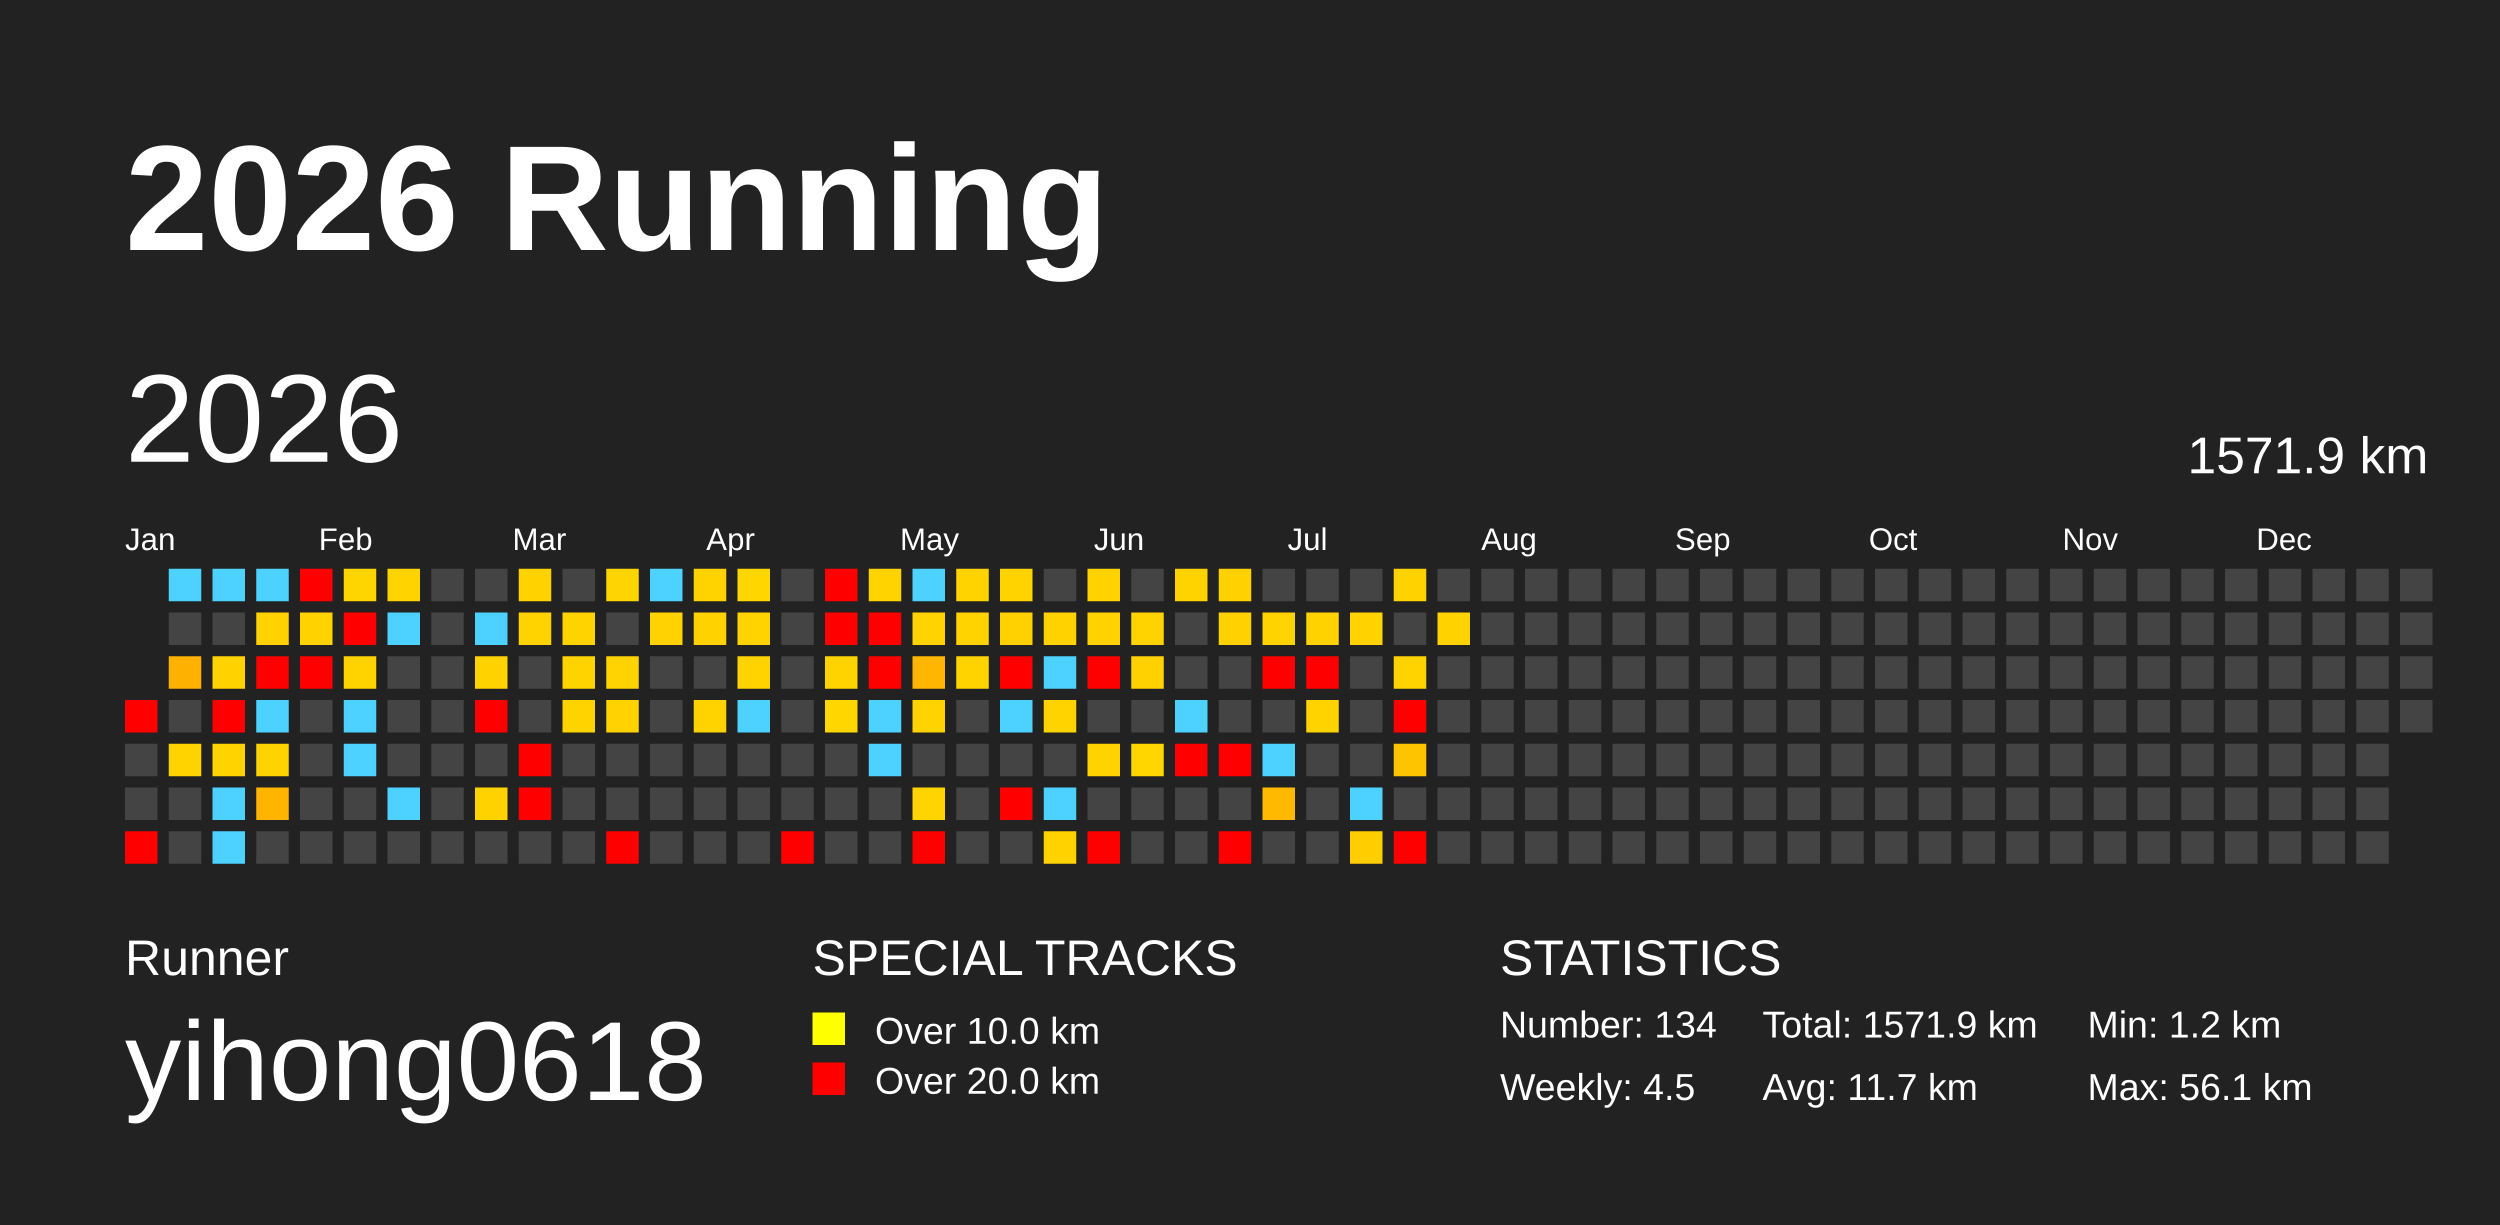
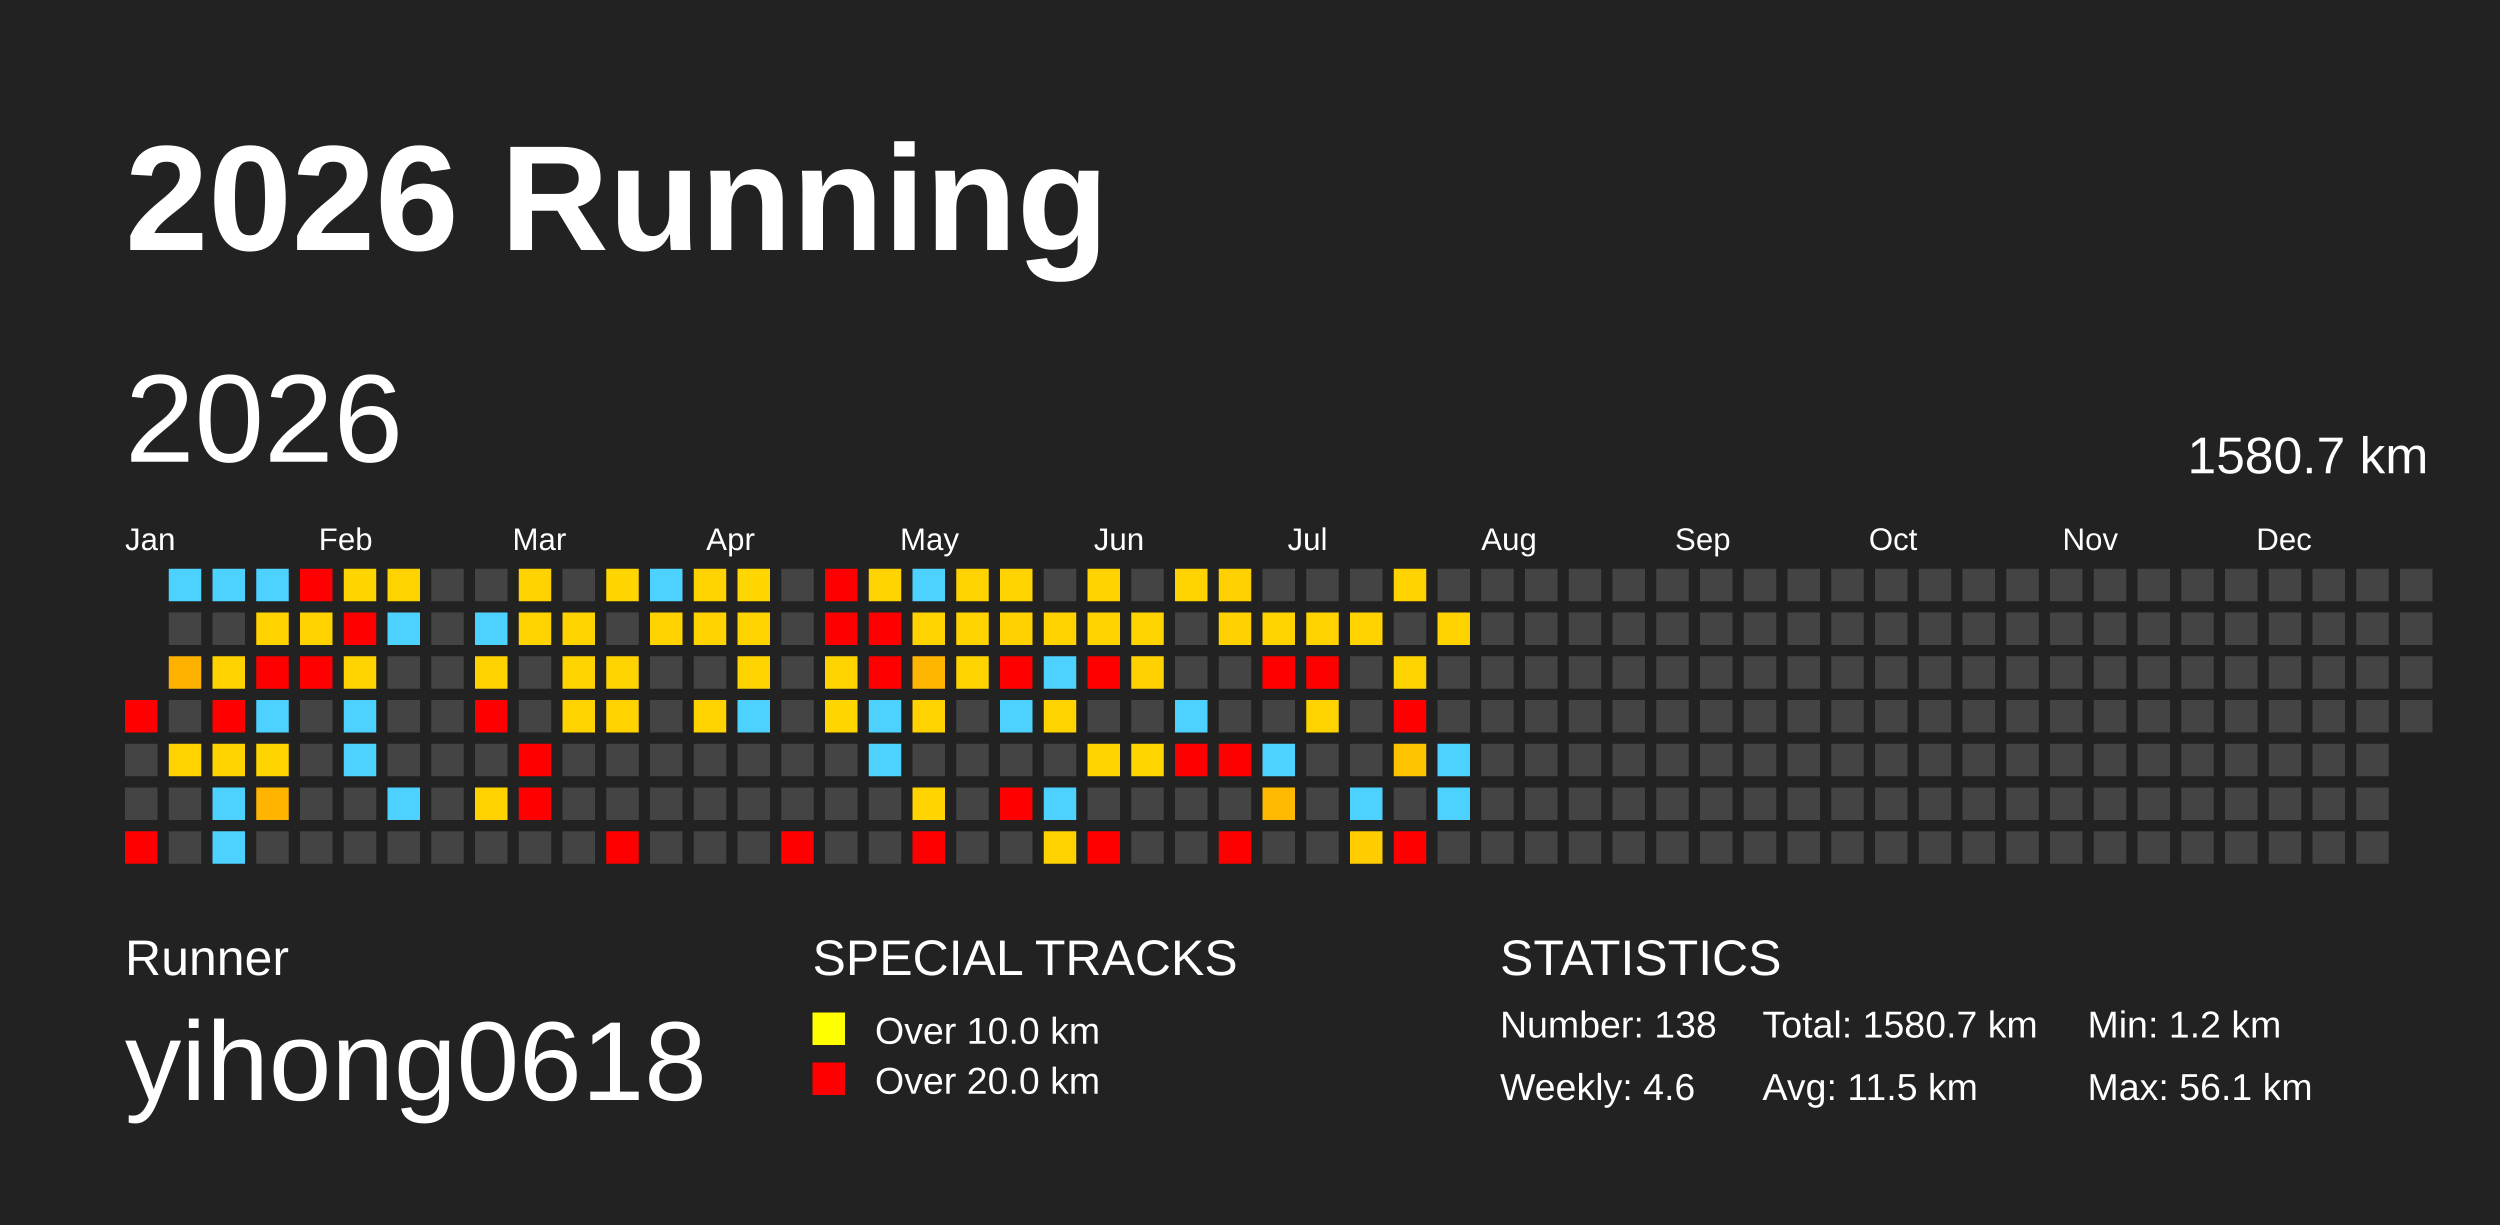
<svg xmlns="http://www.w3.org/2000/svg" baseProfile="full" height="98mm" version="1.1" viewBox="0,0,200,98" width="200mm">
  <defs />
  <rect fill="#222222" height="98" width="200" x="0" y="0" />
  <text fill="#FFFFFF" style="font-size:12px; font-family:Arial; font-weight:bold;" x="10" y="20">2026 Running</text>
  <text fill="#FFFFFF" style="font-size:4px; font-family:Arial" x="10" y="78">Runner</text>
  <text fill="#FFFFFF" style="font-size:9px; font-family:Arial" x="10" y="88">yihong0618</text>
  <text fill="#FFFFFF" style="font-size:4px; font-family:Arial" x="65" y="78">SPECIAL TRACKS</text>
  <rect fill="yellow" height="2.6" width="2.6" x="65" y="81" />
  <text fill="#FFFFFF" style="font-size:3px; font-family:Arial" x="70" y="83.5">Over 10.0 km</text>
  <rect fill="red" height="2.6" width="2.6" x="65" y="85" />
  <text fill="#FFFFFF" style="font-size:3px; font-family:Arial" x="70" y="87.5">Over 20.0 km</text>
  <text fill="#FFFFFF" style="font-size:4px; font-family:Arial" x="120" y="78">STATISTICS</text>
-   <text fill="#FFFFFF" style="font-size:3px; font-family:Arial" x="120" y="83">Number: 134</text>
-   <text fill="#FFFFFF" style="font-size:3px; font-family:Arial" x="120" y="88">Weekly: 4.5</text>
-   <text fill="#FFFFFF" style="font-size:3px; font-family:Arial" x="141" y="83">Total: 1571.9 km</text>
-   <text fill="#FFFFFF" style="font-size:3px; font-family:Arial" x="141" y="88">Avg: 11.7 km</text>
+   <text fill="#FFFFFF" style="font-size:3px; font-family:Arial" x="120" y="83">Number: 138</text>
+   <text fill="#FFFFFF" style="font-size:3px; font-family:Arial" x="120" y="88">Weekly: 4.6</text>
+   <text fill="#FFFFFF" style="font-size:3px; font-family:Arial" x="141" y="83">Total: 1580.7 km</text>
+   <text fill="#FFFFFF" style="font-size:3px; font-family:Arial" x="141" y="88">Avg: 11.5 km</text>
  <text fill="#FFFFFF" style="font-size:3px; font-family:Arial" x="167" y="83">Min: 1.2 km</text>
  <text fill="#FFFFFF" style="font-size:3px; font-family:Arial" x="167" y="88">Max: 56.1 km</text>
  <text dominant-baseline="hanging" fill="#FFFFFF" style="font-size:10.0px; font-family:Arial;" x="10" y="30">2026</text>
-   <text dominant-baseline="hanging" fill="#FFFFFF" style="font-size:4.125px; font-family:Arial;" x="175" y="35">1571.9 km</text>
+   <text dominant-baseline="hanging" fill="#FFFFFF" style="font-size:4.125px; font-family:Arial;" x="175" y="35">1580.7 km</text>
  <text fill="#FFFFFF" style="font-size:2.5px; font-family:Arial" x="10.0" y="44">Jan</text>
  <text fill="#FFFFFF" style="font-size:2.5px; font-family:Arial" x="25.5" y="44">Feb</text>
  <text fill="#FFFFFF" style="font-size:2.5px; font-family:Arial" x="41.0" y="44">Mar</text>
  <text fill="#FFFFFF" style="font-size:2.5px; font-family:Arial" x="56.5" y="44">Apr</text>
  <text fill="#FFFFFF" style="font-size:2.5px; font-family:Arial" x="72.0" y="44">May</text>
  <text fill="#FFFFFF" style="font-size:2.5px; font-family:Arial" x="87.5" y="44">Jun</text>
  <text fill="#FFFFFF" style="font-size:2.5px; font-family:Arial" x="103.0" y="44">Jul</text>
  <text fill="#FFFFFF" style="font-size:2.5px; font-family:Arial" x="118.5" y="44">Aug</text>
  <text fill="#FFFFFF" style="font-size:2.5px; font-family:Arial" x="134.0" y="44">Sep</text>
  <text fill="#FFFFFF" style="font-size:2.5px; font-family:Arial" x="149.5" y="44">Oct</text>
  <text fill="#FFFFFF" style="font-size:2.5px; font-family:Arial" x="165.0" y="44">Nov</text>
  <text fill="#FFFFFF" style="font-size:2.5px; font-family:Arial" x="180.5" y="44">Dec</text>
  <rect fill="red" height="2.6" width="2.6" x="10.0" y="56.0" />
  <rect fill="#444444" height="2.6" width="2.6" x="10.0" y="59.5" />
  <rect fill="#444444" height="2.6" width="2.6" x="10.0" y="63.0" />
  <rect fill="red" height="2.6" width="2.6" x="10.0" y="66.5" />
  <rect fill="#4dd2ff" height="2.6" width="2.6" x="13.5" y="45.5" />
  <rect fill="#444444" height="2.6" width="2.6" x="13.5" y="49.0" />
  <rect fill="#ffb100" height="2.6" width="2.6" x="13.5" y="52.5" />
  <rect fill="#444444" height="2.6" width="2.6" x="13.5" y="56.0" />
  <rect fill="#ffd300" height="2.6" width="2.6" x="13.5" y="59.5" />
  <rect fill="#444444" height="2.6" width="2.6" x="13.5" y="63.0" />
  <rect fill="#444444" height="2.6" width="2.6" x="13.5" y="66.5" />
  <rect fill="#4dd2ff" height="2.6" width="2.6" x="17.0" y="45.5" />
  <rect fill="#444444" height="2.6" width="2.6" x="17.0" y="49.0" />
  <rect fill="#ffd200" height="2.6" width="2.6" x="17.0" y="52.5" />
  <rect fill="red" height="2.6" width="2.6" x="17.0" y="56.0" />
  <rect fill="#ffd300" height="2.6" width="2.6" x="17.0" y="59.5" />
  <rect fill="#4dd2ff" height="2.6" width="2.6" x="17.0" y="63.0" />
  <rect fill="#4dd2ff" height="2.6" width="2.6" x="17.0" y="66.5" />
  <rect fill="#4dd2ff" height="2.6" width="2.6" x="20.5" y="45.5" />
  <rect fill="#ffd200" height="2.6" width="2.6" x="20.5" y="49.0" />
  <rect fill="red" height="2.6" width="2.6" x="20.5" y="52.5" />
  <rect fill="#4dd2ff" height="2.6" width="2.6" x="20.5" y="56.0" />
  <rect fill="#ffd300" height="2.6" width="2.6" x="20.5" y="59.5" />
  <rect fill="#ffb400" height="2.6" width="2.6" x="20.5" y="63.0" />
  <rect fill="#444444" height="2.6" width="2.6" x="20.5" y="66.5" />
  <rect fill="red" height="2.6" width="2.6" x="24.0" y="45.5" />
  <rect fill="#ffd200" height="2.6" width="2.6" x="24.0" y="49.0" />
  <rect fill="red" height="2.6" width="2.6" x="24.0" y="52.5" />
  <rect fill="#444444" height="2.6" width="2.6" x="24.0" y="56.0" />
  <rect fill="#444444" height="2.6" width="2.6" x="24.0" y="59.5" />
  <rect fill="#444444" height="2.6" width="2.6" x="24.0" y="63.0" />
  <rect fill="#444444" height="2.6" width="2.6" x="24.0" y="66.5" />
  <rect fill="#ffd500" height="2.6" width="2.6" x="27.5" y="45.5" />
  <rect fill="red" height="2.6" width="2.6" x="27.5" y="49.0" />
  <rect fill="#ffd300" height="2.6" width="2.6" x="27.5" y="52.5" />
  <rect fill="#4dd2ff" height="2.6" width="2.6" x="27.5" y="56.0" />
  <rect fill="#4dd2ff" height="2.6" width="2.6" x="27.5" y="59.5" />
  <rect fill="#444444" height="2.6" width="2.6" x="27.5" y="63.0" />
  <rect fill="#444444" height="2.6" width="2.6" x="27.5" y="66.5" />
  <rect fill="#ffd300" height="2.6" width="2.6" x="31.0" y="45.5" />
  <rect fill="#4dd2ff" height="2.6" width="2.6" x="31.0" y="49.0" />
  <rect fill="#444444" height="2.6" width="2.6" x="31.0" y="52.5" />
  <rect fill="#444444" height="2.6" width="2.6" x="31.0" y="56.0" />
  <rect fill="#444444" height="2.6" width="2.6" x="31.0" y="59.5" />
  <rect fill="#4dd2ff" height="2.6" width="2.6" x="31.0" y="63.0" />
  <rect fill="#444444" height="2.6" width="2.6" x="31.0" y="66.5" />
  <rect fill="#444444" height="2.6" width="2.6" x="34.5" y="45.5" />
  <rect fill="#444444" height="2.6" width="2.6" x="34.5" y="49.0" />
  <rect fill="#444444" height="2.6" width="2.6" x="34.5" y="52.5" />
  <rect fill="#444444" height="2.6" width="2.6" x="34.5" y="56.0" />
  <rect fill="#444444" height="2.6" width="2.6" x="34.5" y="59.5" />
  <rect fill="#444444" height="2.6" width="2.6" x="34.5" y="63.0" />
  <rect fill="#444444" height="2.6" width="2.6" x="34.5" y="66.5" />
  <rect fill="#444444" height="2.6" width="2.6" x="38.0" y="45.5" />
  <rect fill="#4dd2ff" height="2.6" width="2.6" x="38.0" y="49.0" />
  <rect fill="#ffd200" height="2.6" width="2.6" x="38.0" y="52.5" />
  <rect fill="red" height="2.6" width="2.6" x="38.0" y="56.0" />
  <rect fill="#444444" height="2.6" width="2.6" x="38.0" y="59.5" />
  <rect fill="#ffd200" height="2.6" width="2.6" x="38.0" y="63.0" />
  <rect fill="#444444" height="2.6" width="2.6" x="38.0" y="66.5" />
  <rect fill="#ffd200" height="2.6" width="2.6" x="41.5" y="45.5" />
  <rect fill="#ffd300" height="2.6" width="2.6" x="41.5" y="49.0" />
  <rect fill="#444444" height="2.6" width="2.6" x="41.5" y="52.5" />
  <rect fill="#444444" height="2.6" width="2.6" x="41.5" y="56.0" />
  <rect fill="red" height="2.6" width="2.6" x="41.5" y="59.5" />
  <rect fill="red" height="2.6" width="2.6" x="41.5" y="63.0" />
  <rect fill="#444444" height="2.6" width="2.6" x="41.5" y="66.5" />
  <rect fill="#444444" height="2.6" width="2.6" x="45.0" y="45.5" />
  <rect fill="#ffd300" height="2.6" width="2.6" x="45.0" y="49.0" />
  <rect fill="#ffd300" height="2.6" width="2.6" x="45.0" y="52.5" />
  <rect fill="#ffd300" height="2.6" width="2.6" x="45.0" y="56.0" />
  <rect fill="#444444" height="2.6" width="2.6" x="45.0" y="59.5" />
  <rect fill="#444444" height="2.6" width="2.6" x="45.0" y="63.0" />
  <rect fill="#444444" height="2.6" width="2.6" x="45.0" y="66.5" />
  <rect fill="#ffd500" height="2.6" width="2.6" x="48.5" y="45.5" />
  <rect fill="#444444" height="2.6" width="2.6" x="48.5" y="49.0" />
  <rect fill="#ffd300" height="2.6" width="2.6" x="48.5" y="52.5" />
  <rect fill="#ffd200" height="2.6" width="2.6" x="48.5" y="56.0" />
  <rect fill="#444444" height="2.6" width="2.6" x="48.5" y="59.5" />
  <rect fill="#444444" height="2.6" width="2.6" x="48.5" y="63.0" />
  <rect fill="red" height="2.6" width="2.6" x="48.5" y="66.5" />
  <rect fill="#4dd2ff" height="2.6" width="2.6" x="52.0" y="45.5" />
  <rect fill="#ffd200" height="2.6" width="2.6" x="52.0" y="49.0" />
  <rect fill="#444444" height="2.6" width="2.6" x="52.0" y="52.5" />
  <rect fill="#444444" height="2.6" width="2.6" x="52.0" y="56.0" />
  <rect fill="#444444" height="2.6" width="2.6" x="52.0" y="59.5" />
  <rect fill="#444444" height="2.6" width="2.6" x="52.0" y="63.0" />
  <rect fill="#444444" height="2.6" width="2.6" x="52.0" y="66.5" />
  <rect fill="#ffd300" height="2.6" width="2.6" x="55.5" y="45.5" />
  <rect fill="#ffd200" height="2.6" width="2.6" x="55.5" y="49.0" />
  <rect fill="#444444" height="2.6" width="2.6" x="55.5" y="52.5" />
  <rect fill="#ffd300" height="2.6" width="2.6" x="55.5" y="56.0" />
  <rect fill="#444444" height="2.6" width="2.6" x="55.5" y="59.5" />
  <rect fill="#444444" height="2.6" width="2.6" x="55.5" y="63.0" />
  <rect fill="#444444" height="2.6" width="2.6" x="55.5" y="66.5" />
  <rect fill="#ffd600" height="2.6" width="2.6" x="59.0" y="45.5" />
  <rect fill="#ffd300" height="2.6" width="2.6" x="59.0" y="49.0" />
  <rect fill="#ffd300" height="2.6" width="2.6" x="59.0" y="52.5" />
  <rect fill="#4dd2ff" height="2.6" width="2.6" x="59.0" y="56.0" />
  <rect fill="#444444" height="2.6" width="2.6" x="59.0" y="59.5" />
  <rect fill="#444444" height="2.6" width="2.6" x="59.0" y="63.0" />
  <rect fill="#444444" height="2.6" width="2.6" x="59.0" y="66.5" />
  <rect fill="#444444" height="2.6" width="2.6" x="62.5" y="45.5" />
  <rect fill="#444444" height="2.6" width="2.6" x="62.5" y="49.0" />
  <rect fill="#444444" height="2.6" width="2.6" x="62.5" y="52.5" />
  <rect fill="#444444" height="2.6" width="2.6" x="62.5" y="56.0" />
  <rect fill="#444444" height="2.6" width="2.6" x="62.5" y="59.5" />
  <rect fill="#444444" height="2.6" width="2.6" x="62.5" y="63.0" />
  <rect fill="red" height="2.6" width="2.6" x="62.5" y="66.5" />
  <rect fill="red" height="2.6" width="2.6" x="66.0" y="45.5" />
  <rect fill="red" height="2.6" width="2.6" x="66.0" y="49.0" />
  <rect fill="#ffd300" height="2.6" width="2.6" x="66.0" y="52.5" />
  <rect fill="#ffd600" height="2.6" width="2.6" x="66.0" y="56.0" />
  <rect fill="#444444" height="2.6" width="2.6" x="66.0" y="59.5" />
  <rect fill="#444444" height="2.6" width="2.6" x="66.0" y="63.0" />
  <rect fill="#444444" height="2.6" width="2.6" x="66.0" y="66.5" />
  <rect fill="#ffd300" height="2.6" width="2.6" x="69.5" y="45.5" />
  <rect fill="red" height="2.6" width="2.6" x="69.5" y="49.0" />
  <rect fill="red" height="2.6" width="2.6" x="69.5" y="52.5" />
  <rect fill="#4dd2ff" height="2.6" width="2.6" x="69.5" y="56.0" />
  <rect fill="#4dd2ff" height="2.6" width="2.6" x="69.5" y="59.5" />
  <rect fill="#444444" height="2.6" width="2.6" x="69.5" y="63.0" />
  <rect fill="#444444" height="2.6" width="2.6" x="69.5" y="66.5" />
  <rect fill="#4dd2ff" height="2.6" width="2.6" x="73.0" y="45.5" />
  <rect fill="#ffd300" height="2.6" width="2.6" x="73.0" y="49.0" />
  <rect fill="#ffb600" height="2.6" width="2.6" x="73.0" y="52.5" />
  <rect fill="#ffd300" height="2.6" width="2.6" x="73.0" y="56.0" />
  <rect fill="#444444" height="2.6" width="2.6" x="73.0" y="59.5" />
  <rect fill="#ffd400" height="2.6" width="2.6" x="73.0" y="63.0" />
  <rect fill="red" height="2.6" width="2.6" x="73.0" y="66.5" />
  <rect fill="#ffd300" height="2.6" width="2.6" x="76.5" y="45.5" />
  <rect fill="#ffd300" height="2.6" width="2.6" x="76.5" y="49.0" />
  <rect fill="#ffd300" height="2.6" width="2.6" x="76.5" y="52.5" />
  <rect fill="#444444" height="2.6" width="2.6" x="76.5" y="56.0" />
  <rect fill="#444444" height="2.6" width="2.6" x="76.5" y="59.5" />
  <rect fill="#444444" height="2.6" width="2.6" x="76.5" y="63.0" />
  <rect fill="#444444" height="2.6" width="2.6" x="76.5" y="66.5" />
  <rect fill="#ffd300" height="2.6" width="2.6" x="80.0" y="45.5" />
  <rect fill="#ffd100" height="2.6" width="2.6" x="80.0" y="49.0" />
  <rect fill="red" height="2.6" width="2.6" x="80.0" y="52.5" />
  <rect fill="#4dd2ff" height="2.6" width="2.6" x="80.0" y="56.0" />
  <rect fill="#444444" height="2.6" width="2.6" x="80.0" y="59.5" />
  <rect fill="red" height="2.6" width="2.6" x="80.0" y="63.0" />
  <rect fill="#444444" height="2.6" width="2.6" x="80.0" y="66.5" />
  <rect fill="#444444" height="2.6" width="2.6" x="83.5" y="45.5" />
  <rect fill="#ffd200" height="2.6" width="2.6" x="83.5" y="49.0" />
  <rect fill="#4dd2ff" height="2.6" width="2.6" x="83.5" y="52.5" />
  <rect fill="#ffd300" height="2.6" width="2.6" x="83.5" y="56.0" />
  <rect fill="#444444" height="2.6" width="2.6" x="83.5" y="59.5" />
  <rect fill="#4dd2ff" height="2.6" width="2.6" x="83.5" y="63.0" />
  <rect fill="#ffd200" height="2.6" width="2.6" x="83.5" y="66.5" />
  <rect fill="#ffd200" height="2.6" width="2.6" x="87.0" y="45.5" />
  <rect fill="#ffd200" height="2.6" width="2.6" x="87.0" y="49.0" />
  <rect fill="red" height="2.6" width="2.6" x="87.0" y="52.5" />
  <rect fill="#444444" height="2.6" width="2.6" x="87.0" y="56.0" />
  <rect fill="#ffd300" height="2.6" width="2.6" x="87.0" y="59.5" />
  <rect fill="#444444" height="2.6" width="2.6" x="87.0" y="63.0" />
  <rect fill="red" height="2.6" width="2.6" x="87.0" y="66.5" />
  <rect fill="#444444" height="2.6" width="2.6" x="90.5" y="45.5" />
  <rect fill="#ffd300" height="2.6" width="2.6" x="90.5" y="49.0" />
  <rect fill="#ffd100" height="2.6" width="2.6" x="90.5" y="52.5" />
  <rect fill="#444444" height="2.6" width="2.6" x="90.5" y="56.0" />
  <rect fill="#ffd600" height="2.6" width="2.6" x="90.5" y="59.5" />
  <rect fill="#444444" height="2.6" width="2.6" x="90.5" y="63.0" />
  <rect fill="#444444" height="2.6" width="2.6" x="90.5" y="66.5" />
  <rect fill="#ffd300" height="2.6" width="2.6" x="94.0" y="45.5" />
  <rect fill="#444444" height="2.6" width="2.6" x="94.0" y="49.0" />
  <rect fill="#444444" height="2.6" width="2.6" x="94.0" y="52.5" />
  <rect fill="#4dd2ff" height="2.6" width="2.6" x="94.0" y="56.0" />
  <rect fill="red" height="2.6" width="2.6" x="94.0" y="59.5" />
  <rect fill="#444444" height="2.6" width="2.6" x="94.0" y="63.0" />
  <rect fill="#444444" height="2.6" width="2.6" x="94.0" y="66.5" />
  <rect fill="#ffd100" height="2.6" width="2.6" x="97.5" y="45.5" />
  <rect fill="#ffd100" height="2.6" width="2.6" x="97.5" y="49.0" />
  <rect fill="#444444" height="2.6" width="2.6" x="97.5" y="52.5" />
  <rect fill="#444444" height="2.6" width="2.6" x="97.5" y="56.0" />
  <rect fill="red" height="2.6" width="2.6" x="97.5" y="59.5" />
  <rect fill="#444444" height="2.6" width="2.6" x="97.5" y="63.0" />
  <rect fill="red" height="2.6" width="2.6" x="97.5" y="66.5" />
  <rect fill="#444444" height="2.6" width="2.6" x="101.0" y="45.5" />
  <rect fill="#ffd300" height="2.6" width="2.6" x="101.0" y="49.0" />
  <rect fill="red" height="2.6" width="2.6" x="101.0" y="52.5" />
  <rect fill="#444444" height="2.6" width="2.6" x="101.0" y="56.0" />
  <rect fill="#4dd2ff" height="2.6" width="2.6" x="101.0" y="59.5" />
  <rect fill="#ffb900" height="2.6" width="2.6" x="101.0" y="63.0" />
  <rect fill="#444444" height="2.6" width="2.6" x="101.0" y="66.5" />
  <rect fill="#444444" height="2.6" width="2.6" x="104.5" y="45.5" />
  <rect fill="#ffd200" height="2.6" width="2.6" x="104.5" y="49.0" />
  <rect fill="red" height="2.6" width="2.6" x="104.5" y="52.5" />
  <rect fill="#ffd300" height="2.6" width="2.6" x="104.5" y="56.0" />
  <rect fill="#444444" height="2.6" width="2.6" x="104.5" y="59.5" />
  <rect fill="#444444" height="2.6" width="2.6" x="104.5" y="63.0" />
  <rect fill="#444444" height="2.6" width="2.6" x="104.5" y="66.5" />
  <rect fill="#444444" height="2.6" width="2.6" x="108.0" y="45.5" />
  <rect fill="#ffd200" height="2.6" width="2.6" x="108.0" y="49.0" />
  <rect fill="#444444" height="2.6" width="2.6" x="108.0" y="52.5" />
  <rect fill="#444444" height="2.6" width="2.6" x="108.0" y="56.0" />
  <rect fill="#444444" height="2.6" width="2.6" x="108.0" y="59.5" />
  <rect fill="#4dd2ff" height="2.6" width="2.6" x="108.0" y="63.0" />
  <rect fill="#ffcd00" height="2.6" width="2.6" x="108.0" y="66.5" />
  <rect fill="#ffd200" height="2.6" width="2.6" x="111.5" y="45.5" />
  <rect fill="#444444" height="2.6" width="2.6" x="111.5" y="49.0" />
  <rect fill="#ffd300" height="2.6" width="2.6" x="111.5" y="52.5" />
  <rect fill="red" height="2.6" width="2.6" x="111.5" y="56.0" />
  <rect fill="#ffc400" height="2.6" width="2.6" x="111.5" y="59.5" />
  <rect fill="#444444" height="2.6" width="2.6" x="111.5" y="63.0" />
  <rect fill="red" height="2.6" width="2.6" x="111.5" y="66.5" />
  <rect fill="#444444" height="2.6" width="2.6" x="115.0" y="45.5" />
  <rect fill="#ffd200" height="2.6" width="2.6" x="115.0" y="49.0" />
  <rect fill="#444444" height="2.6" width="2.6" x="115.0" y="52.5" />
  <rect fill="#444444" height="2.6" width="2.6" x="115.0" y="56.0" />
-   <rect fill="#444444" height="2.6" width="2.6" x="115.0" y="59.5" />
-   <rect fill="#444444" height="2.6" width="2.6" x="115.0" y="63.0" />
+   <rect fill="#4dd2ff" height="2.6" width="2.6" x="115.0" y="59.5" />
+   <rect fill="#4dd2ff" height="2.6" width="2.6" x="115.0" y="63.0" />
  <rect fill="#444444" height="2.6" width="2.6" x="115.0" y="66.5" />
  <rect fill="#444444" height="2.6" width="2.6" x="118.5" y="45.5" />
  <rect fill="#444444" height="2.6" width="2.6" x="118.5" y="49.0" />
  <rect fill="#444444" height="2.6" width="2.6" x="118.5" y="52.5" />
  <rect fill="#444444" height="2.6" width="2.6" x="118.5" y="56.0" />
  <rect fill="#444444" height="2.6" width="2.6" x="118.5" y="59.5" />
  <rect fill="#444444" height="2.6" width="2.6" x="118.5" y="63.0" />
  <rect fill="#444444" height="2.6" width="2.6" x="118.5" y="66.5" />
  <rect fill="#444444" height="2.6" width="2.6" x="122.0" y="45.5" />
  <rect fill="#444444" height="2.6" width="2.6" x="122.0" y="49.0" />
  <rect fill="#444444" height="2.6" width="2.6" x="122.0" y="52.5" />
  <rect fill="#444444" height="2.6" width="2.6" x="122.0" y="56.0" />
  <rect fill="#444444" height="2.6" width="2.6" x="122.0" y="59.5" />
  <rect fill="#444444" height="2.6" width="2.6" x="122.0" y="63.0" />
  <rect fill="#444444" height="2.6" width="2.6" x="122.0" y="66.5" />
  <rect fill="#444444" height="2.6" width="2.6" x="125.5" y="45.5" />
  <rect fill="#444444" height="2.6" width="2.6" x="125.5" y="49.0" />
  <rect fill="#444444" height="2.6" width="2.6" x="125.5" y="52.5" />
  <rect fill="#444444" height="2.6" width="2.6" x="125.5" y="56.0" />
  <rect fill="#444444" height="2.6" width="2.6" x="125.5" y="59.5" />
  <rect fill="#444444" height="2.6" width="2.6" x="125.5" y="63.0" />
  <rect fill="#444444" height="2.6" width="2.6" x="125.5" y="66.5" />
  <rect fill="#444444" height="2.6" width="2.6" x="129.0" y="45.5" />
  <rect fill="#444444" height="2.6" width="2.6" x="129.0" y="49.0" />
  <rect fill="#444444" height="2.6" width="2.6" x="129.0" y="52.5" />
  <rect fill="#444444" height="2.6" width="2.6" x="129.0" y="56.0" />
  <rect fill="#444444" height="2.6" width="2.6" x="129.0" y="59.5" />
  <rect fill="#444444" height="2.6" width="2.6" x="129.0" y="63.0" />
  <rect fill="#444444" height="2.6" width="2.6" x="129.0" y="66.5" />
  <rect fill="#444444" height="2.6" width="2.6" x="132.5" y="45.5" />
  <rect fill="#444444" height="2.6" width="2.6" x="132.5" y="49.0" />
  <rect fill="#444444" height="2.6" width="2.6" x="132.5" y="52.5" />
  <rect fill="#444444" height="2.6" width="2.6" x="132.5" y="56.0" />
  <rect fill="#444444" height="2.6" width="2.6" x="132.5" y="59.5" />
  <rect fill="#444444" height="2.6" width="2.6" x="132.5" y="63.0" />
  <rect fill="#444444" height="2.6" width="2.6" x="132.5" y="66.5" />
  <rect fill="#444444" height="2.6" width="2.6" x="136.0" y="45.5" />
  <rect fill="#444444" height="2.6" width="2.6" x="136.0" y="49.0" />
  <rect fill="#444444" height="2.6" width="2.6" x="136.0" y="52.5" />
  <rect fill="#444444" height="2.6" width="2.6" x="136.0" y="56.0" />
  <rect fill="#444444" height="2.6" width="2.6" x="136.0" y="59.5" />
  <rect fill="#444444" height="2.6" width="2.6" x="136.0" y="63.0" />
  <rect fill="#444444" height="2.6" width="2.6" x="136.0" y="66.5" />
  <rect fill="#444444" height="2.6" width="2.6" x="139.5" y="45.5" />
  <rect fill="#444444" height="2.6" width="2.6" x="139.5" y="49.0" />
  <rect fill="#444444" height="2.6" width="2.6" x="139.5" y="52.5" />
  <rect fill="#444444" height="2.6" width="2.6" x="139.5" y="56.0" />
  <rect fill="#444444" height="2.6" width="2.6" x="139.5" y="59.5" />
  <rect fill="#444444" height="2.6" width="2.6" x="139.5" y="63.0" />
  <rect fill="#444444" height="2.6" width="2.6" x="139.5" y="66.5" />
  <rect fill="#444444" height="2.6" width="2.6" x="143.0" y="45.5" />
  <rect fill="#444444" height="2.6" width="2.6" x="143.0" y="49.0" />
  <rect fill="#444444" height="2.6" width="2.6" x="143.0" y="52.5" />
  <rect fill="#444444" height="2.6" width="2.6" x="143.0" y="56.0" />
  <rect fill="#444444" height="2.6" width="2.6" x="143.0" y="59.5" />
  <rect fill="#444444" height="2.6" width="2.6" x="143.0" y="63.0" />
  <rect fill="#444444" height="2.6" width="2.6" x="143.0" y="66.5" />
  <rect fill="#444444" height="2.6" width="2.6" x="146.5" y="45.5" />
  <rect fill="#444444" height="2.6" width="2.6" x="146.5" y="49.0" />
  <rect fill="#444444" height="2.6" width="2.6" x="146.5" y="52.5" />
  <rect fill="#444444" height="2.6" width="2.6" x="146.5" y="56.0" />
  <rect fill="#444444" height="2.6" width="2.6" x="146.5" y="59.5" />
  <rect fill="#444444" height="2.6" width="2.6" x="146.5" y="63.0" />
  <rect fill="#444444" height="2.6" width="2.6" x="146.5" y="66.5" />
  <rect fill="#444444" height="2.6" width="2.6" x="150.0" y="45.5" />
  <rect fill="#444444" height="2.6" width="2.6" x="150.0" y="49.0" />
  <rect fill="#444444" height="2.6" width="2.6" x="150.0" y="52.5" />
  <rect fill="#444444" height="2.6" width="2.6" x="150.0" y="56.0" />
  <rect fill="#444444" height="2.6" width="2.6" x="150.0" y="59.5" />
  <rect fill="#444444" height="2.6" width="2.6" x="150.0" y="63.0" />
  <rect fill="#444444" height="2.6" width="2.6" x="150.0" y="66.5" />
  <rect fill="#444444" height="2.6" width="2.6" x="153.5" y="45.5" />
  <rect fill="#444444" height="2.6" width="2.6" x="153.5" y="49.0" />
  <rect fill="#444444" height="2.6" width="2.6" x="153.5" y="52.5" />
  <rect fill="#444444" height="2.6" width="2.6" x="153.5" y="56.0" />
  <rect fill="#444444" height="2.6" width="2.6" x="153.5" y="59.5" />
  <rect fill="#444444" height="2.6" width="2.6" x="153.5" y="63.0" />
  <rect fill="#444444" height="2.6" width="2.6" x="153.5" y="66.5" />
  <rect fill="#444444" height="2.6" width="2.6" x="157.0" y="45.5" />
  <rect fill="#444444" height="2.6" width="2.6" x="157.0" y="49.0" />
  <rect fill="#444444" height="2.6" width="2.6" x="157.0" y="52.5" />
  <rect fill="#444444" height="2.6" width="2.6" x="157.0" y="56.0" />
  <rect fill="#444444" height="2.6" width="2.6" x="157.0" y="59.5" />
  <rect fill="#444444" height="2.6" width="2.6" x="157.0" y="63.0" />
  <rect fill="#444444" height="2.6" width="2.6" x="157.0" y="66.5" />
  <rect fill="#444444" height="2.6" width="2.6" x="160.5" y="45.5" />
  <rect fill="#444444" height="2.6" width="2.6" x="160.5" y="49.0" />
  <rect fill="#444444" height="2.6" width="2.6" x="160.5" y="52.5" />
  <rect fill="#444444" height="2.6" width="2.6" x="160.5" y="56.0" />
  <rect fill="#444444" height="2.6" width="2.6" x="160.5" y="59.5" />
  <rect fill="#444444" height="2.6" width="2.6" x="160.5" y="63.0" />
  <rect fill="#444444" height="2.6" width="2.6" x="160.5" y="66.5" />
  <rect fill="#444444" height="2.6" width="2.6" x="164.0" y="45.5" />
  <rect fill="#444444" height="2.6" width="2.6" x="164.0" y="49.0" />
  <rect fill="#444444" height="2.6" width="2.6" x="164.0" y="52.5" />
  <rect fill="#444444" height="2.6" width="2.6" x="164.0" y="56.0" />
  <rect fill="#444444" height="2.6" width="2.6" x="164.0" y="59.5" />
  <rect fill="#444444" height="2.6" width="2.6" x="164.0" y="63.0" />
  <rect fill="#444444" height="2.6" width="2.6" x="164.0" y="66.5" />
  <rect fill="#444444" height="2.6" width="2.6" x="167.5" y="45.5" />
  <rect fill="#444444" height="2.6" width="2.6" x="167.5" y="49.0" />
  <rect fill="#444444" height="2.6" width="2.6" x="167.5" y="52.5" />
  <rect fill="#444444" height="2.6" width="2.6" x="167.5" y="56.0" />
  <rect fill="#444444" height="2.6" width="2.6" x="167.5" y="59.5" />
  <rect fill="#444444" height="2.6" width="2.6" x="167.5" y="63.0" />
  <rect fill="#444444" height="2.6" width="2.6" x="167.5" y="66.5" />
  <rect fill="#444444" height="2.6" width="2.6" x="171.0" y="45.5" />
  <rect fill="#444444" height="2.6" width="2.6" x="171.0" y="49.0" />
  <rect fill="#444444" height="2.6" width="2.6" x="171.0" y="52.5" />
  <rect fill="#444444" height="2.6" width="2.6" x="171.0" y="56.0" />
  <rect fill="#444444" height="2.6" width="2.6" x="171.0" y="59.5" />
  <rect fill="#444444" height="2.6" width="2.6" x="171.0" y="63.0" />
  <rect fill="#444444" height="2.6" width="2.6" x="171.0" y="66.5" />
  <rect fill="#444444" height="2.6" width="2.6" x="174.5" y="45.5" />
  <rect fill="#444444" height="2.6" width="2.6" x="174.5" y="49.0" />
  <rect fill="#444444" height="2.6" width="2.6" x="174.5" y="52.5" />
  <rect fill="#444444" height="2.6" width="2.6" x="174.5" y="56.0" />
  <rect fill="#444444" height="2.6" width="2.6" x="174.5" y="59.5" />
  <rect fill="#444444" height="2.6" width="2.6" x="174.5" y="63.0" />
  <rect fill="#444444" height="2.6" width="2.6" x="174.5" y="66.5" />
  <rect fill="#444444" height="2.6" width="2.6" x="178.0" y="45.5" />
  <rect fill="#444444" height="2.6" width="2.6" x="178.0" y="49.0" />
  <rect fill="#444444" height="2.6" width="2.6" x="178.0" y="52.5" />
  <rect fill="#444444" height="2.6" width="2.6" x="178.0" y="56.0" />
  <rect fill="#444444" height="2.6" width="2.6" x="178.0" y="59.5" />
  <rect fill="#444444" height="2.6" width="2.6" x="178.0" y="63.0" />
  <rect fill="#444444" height="2.6" width="2.6" x="178.0" y="66.5" />
  <rect fill="#444444" height="2.6" width="2.6" x="181.5" y="45.5" />
  <rect fill="#444444" height="2.6" width="2.6" x="181.5" y="49.0" />
  <rect fill="#444444" height="2.6" width="2.6" x="181.5" y="52.5" />
  <rect fill="#444444" height="2.6" width="2.6" x="181.5" y="56.0" />
  <rect fill="#444444" height="2.6" width="2.6" x="181.5" y="59.5" />
  <rect fill="#444444" height="2.6" width="2.6" x="181.5" y="63.0" />
  <rect fill="#444444" height="2.6" width="2.6" x="181.5" y="66.5" />
  <rect fill="#444444" height="2.6" width="2.6" x="185.0" y="45.5" />
  <rect fill="#444444" height="2.6" width="2.6" x="185.0" y="49.0" />
  <rect fill="#444444" height="2.6" width="2.6" x="185.0" y="52.5" />
  <rect fill="#444444" height="2.6" width="2.6" x="185.0" y="56.0" />
  <rect fill="#444444" height="2.6" width="2.6" x="185.0" y="59.5" />
  <rect fill="#444444" height="2.6" width="2.6" x="185.0" y="63.0" />
  <rect fill="#444444" height="2.6" width="2.6" x="185.0" y="66.5" />
  <rect fill="#444444" height="2.6" width="2.6" x="188.5" y="45.5" />
  <rect fill="#444444" height="2.6" width="2.6" x="188.5" y="49.0" />
  <rect fill="#444444" height="2.6" width="2.6" x="188.5" y="52.5" />
  <rect fill="#444444" height="2.6" width="2.6" x="188.5" y="56.0" />
  <rect fill="#444444" height="2.6" width="2.6" x="188.5" y="59.5" />
  <rect fill="#444444" height="2.6" width="2.6" x="188.5" y="63.0" />
  <rect fill="#444444" height="2.6" width="2.6" x="188.5" y="66.5" />
  <rect fill="#444444" height="2.6" width="2.6" x="192.0" y="45.5" />
  <rect fill="#444444" height="2.6" width="2.6" x="192.0" y="49.0" />
  <rect fill="#444444" height="2.6" width="2.6" x="192.0" y="52.5" />
  <rect fill="#444444" height="2.6" width="2.6" x="192.0" y="56.0" />
</svg>
